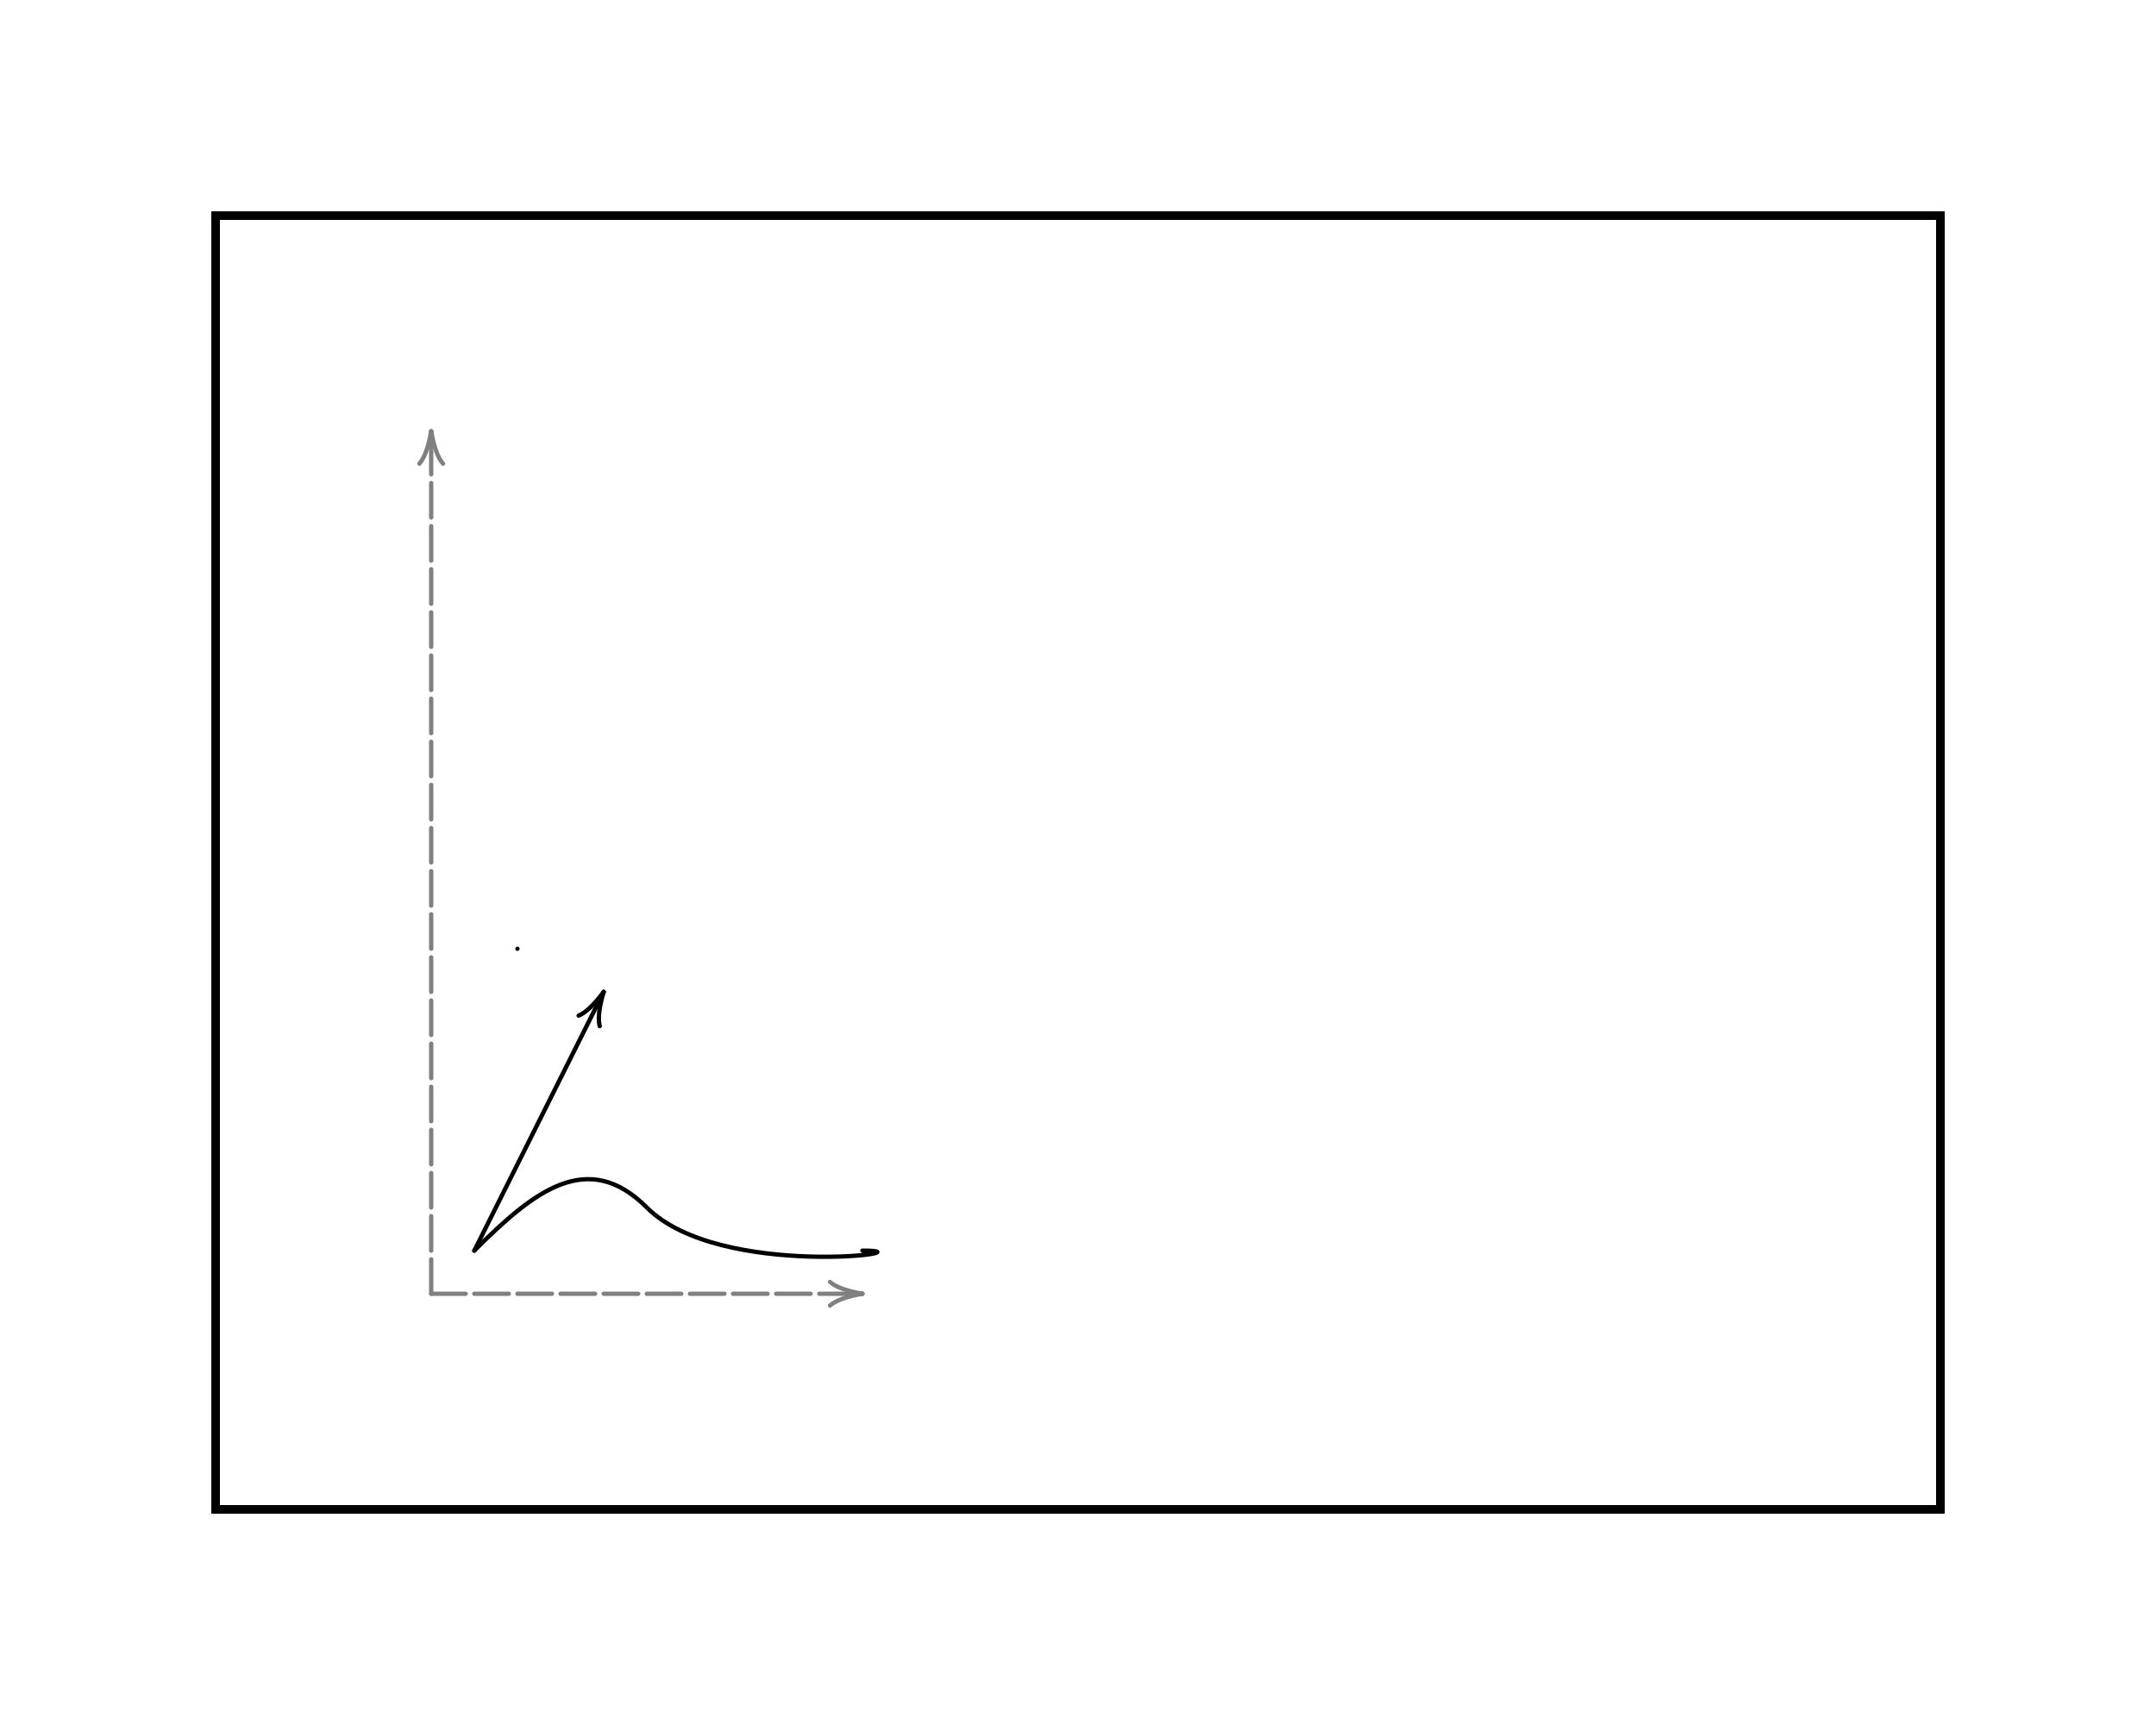
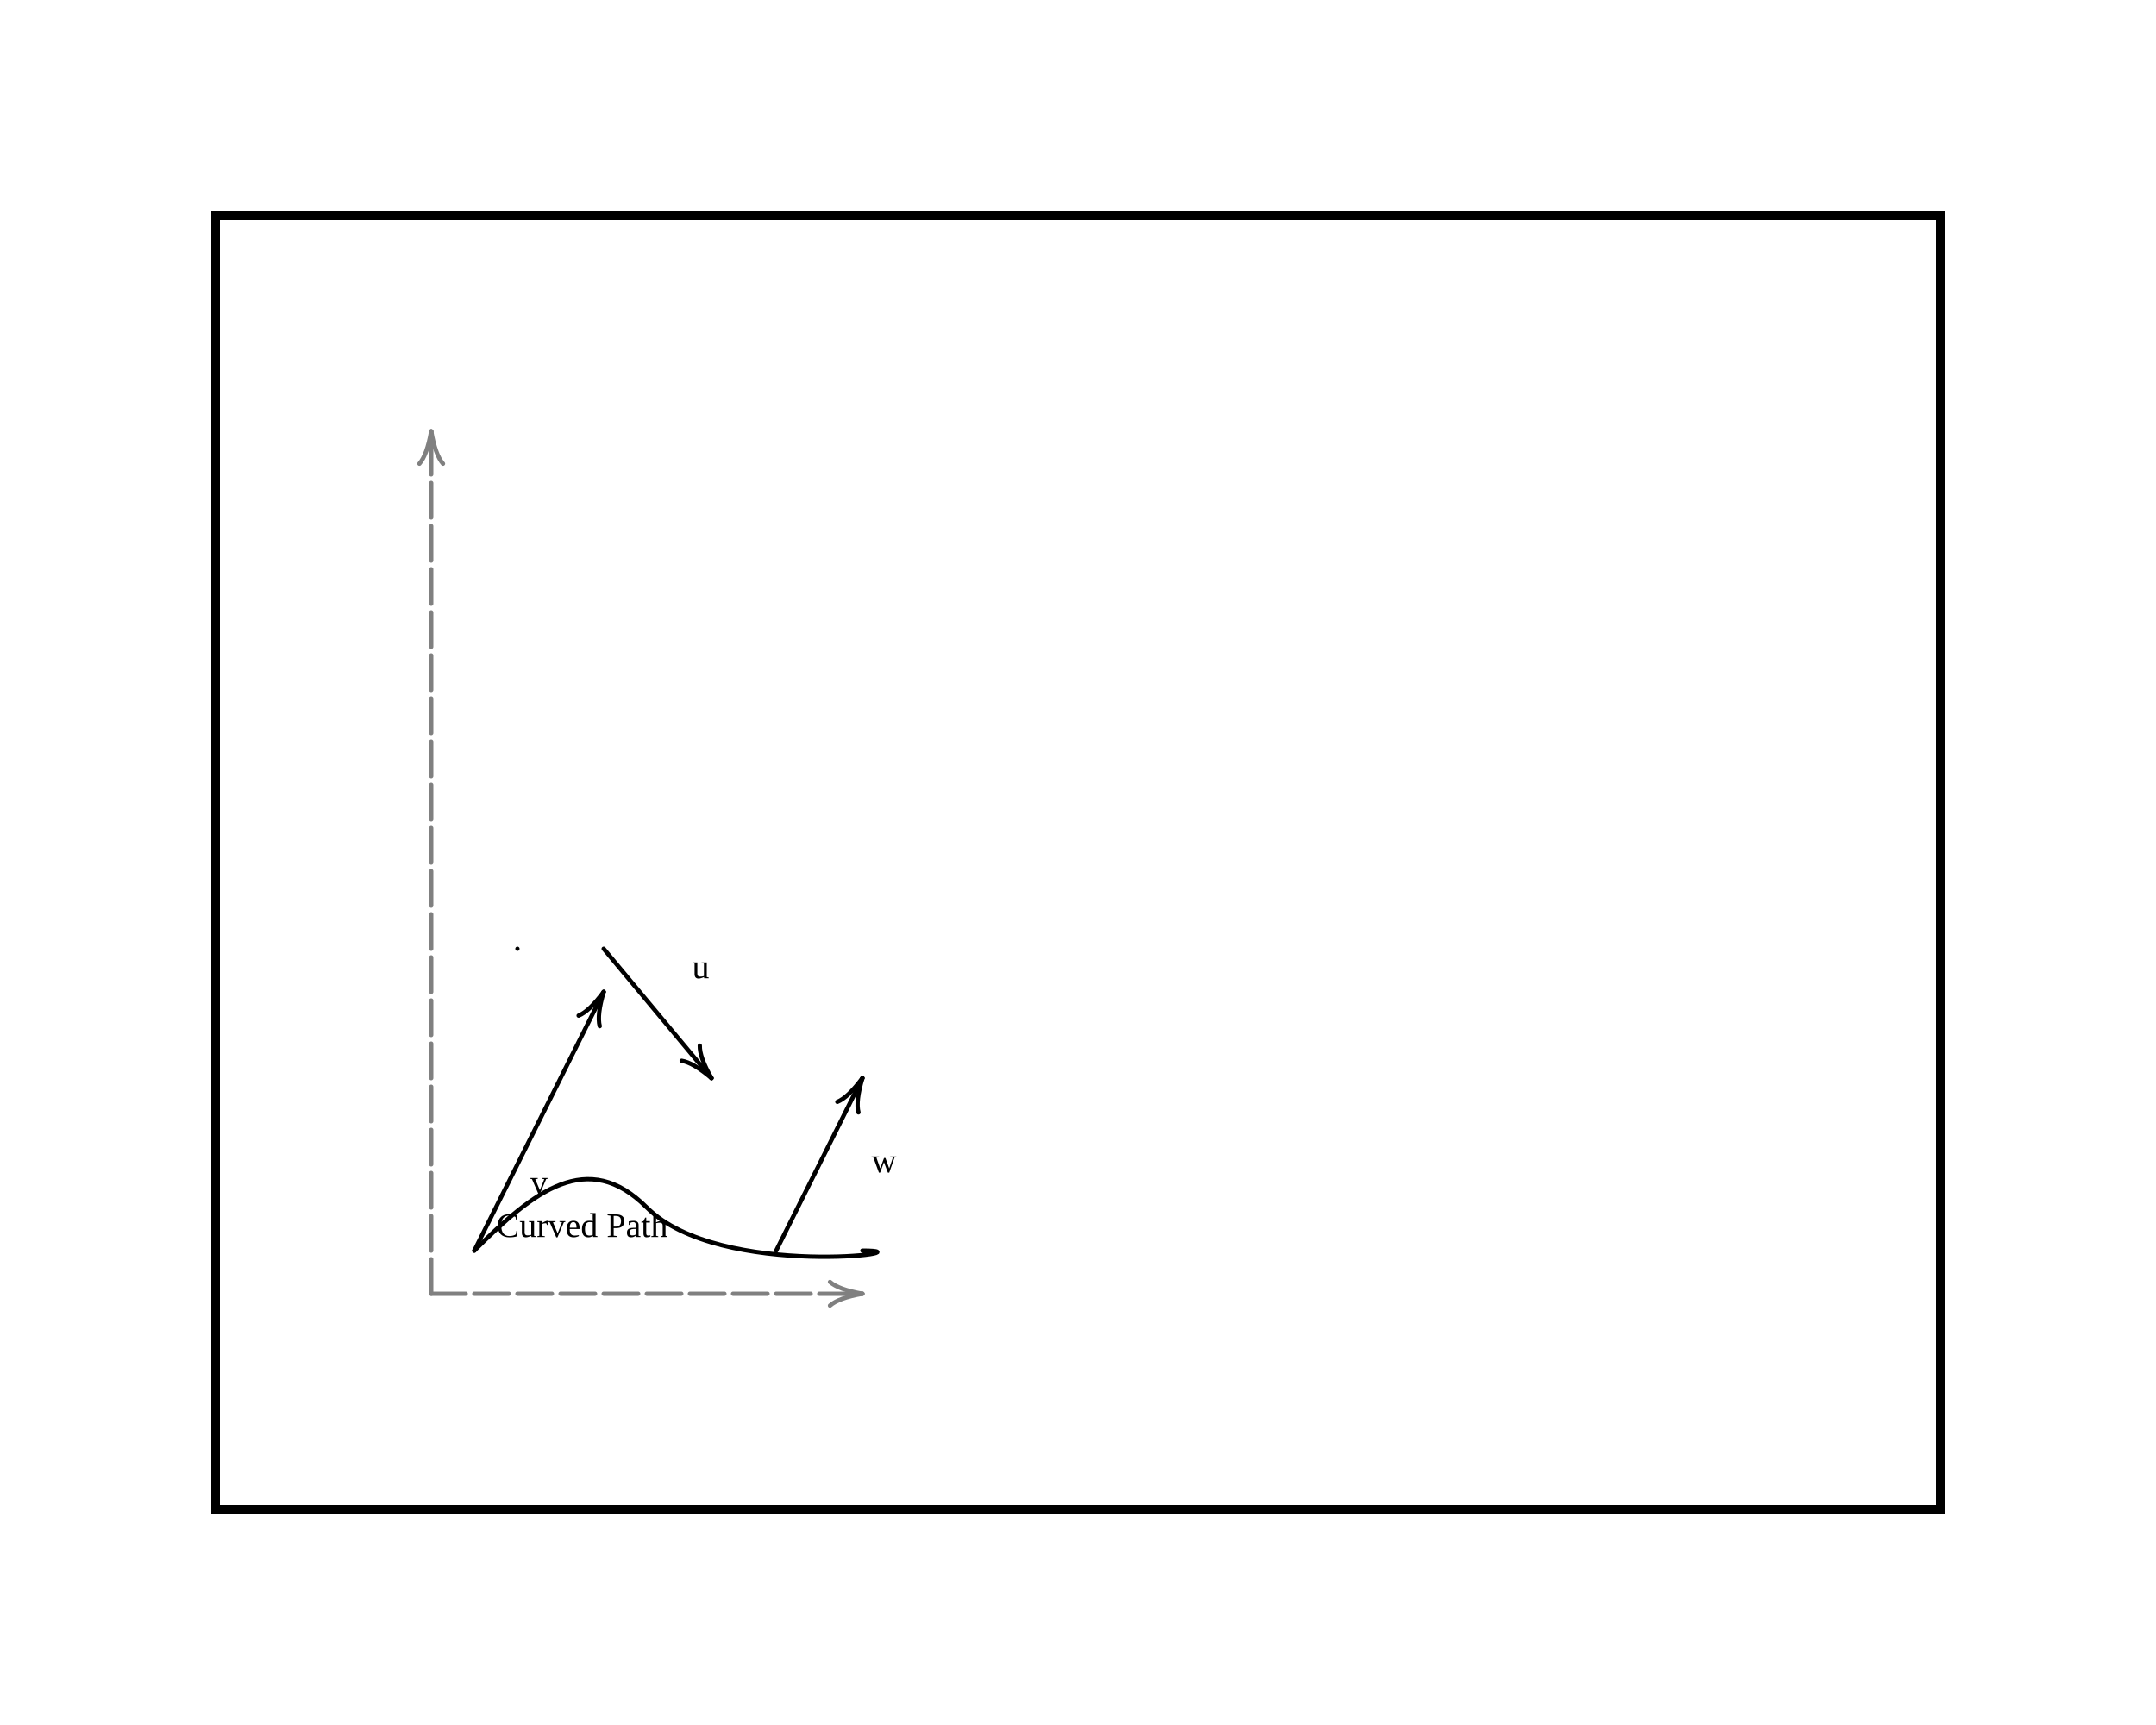
<svg xmlns="http://www.w3.org/2000/svg" width="500" height="400">
  <rect width="500" height="400" fill="white" />
  <g transform="translate(50,50)">
    <rect width="400" height="300" fill="none" stroke="black" stroke-width="2" />
    <line x1="50" y1="250" x2="150" y2="250" stroke="gray" stroke-width="1" stroke-dasharray="8,2" stroke-linecap="round" />
    <line x1="150" y1="250" x2="148.0" y2="250.0" stroke="gray" stroke-width="1" />
    <path d="M 150 250 Q 144.485 249.028 142.482 247.264" stroke="gray" stroke-width="1" stroke-linecap="round" fill="none" />
    <path d="M 150 250 Q 144.485 250.972 142.482 252.736" stroke="gray" stroke-width="1" stroke-linecap="round" fill="none" />
    <line x1="50" y1="250" x2="50" y2="50" stroke="gray" stroke-width="1" stroke-dasharray="8,2" stroke-linecap="round" />
    <line x1="50" y1="50" x2="50.0" y2="52.0" stroke="gray" stroke-width="1" />
    <path d="M 50 50 Q 49.028 55.515 47.264 57.518" stroke="gray" stroke-width="1" stroke-linecap="round" fill="none" />
    <path d="M 50 50 Q 50.972 55.515 52.736 57.518" stroke="gray" stroke-width="1" stroke-linecap="round" fill="none" />
    <circle cx="70" cy="170" r="0.5" fill="black" />
    <line x1="60" y1="240" x2="90" y2="180" stroke="black" stroke-width="1" stroke-dasharray="none" stroke-linecap="round" />
    <path d="M 90 180 Q 86.664 184.498 84.191 185.5" stroke="black" stroke-width="1" stroke-linecap="round" fill="none" />
    <path d="M 90 180 Q 88.403 185.368 89.085 187.948" stroke="black" stroke-width="1" stroke-linecap="round" fill="none" />
+     <text x="75.0" y="225.0" text-anchor="middle" dominant-baseline="middle" font-family="Times New Roman, Georgia, serif" font-size="8" fill="black">v</text>
+     <line x1="130" y1="240" x2="150" y2="200" stroke="black" stroke-width="1" stroke-dasharray="none" stroke-linecap="round" />
+     <path d="M 150 200 Q 146.664 204.498 144.191 205.5" stroke="black" stroke-width="1" stroke-linecap="round" fill="none" />
+     <path d="M 150 200 Q 148.403 205.368 149.085 207.948" stroke="black" stroke-width="1" stroke-linecap="round" fill="none" />
+     <text x="155.0" y="220.0" text-anchor="middle" dominant-baseline="middle" font-family="Times New Roman, Georgia, serif" font-size="8" fill="black">w</text>
+     <line x1="90" y1="170" x2="115" y2="200" stroke="black" stroke-width="1" stroke-dasharray="none" stroke-linecap="round" />
+     <path d="M 115 200 Q 112.216 195.141 112.289 192.473" stroke="black" stroke-width="1" stroke-linecap="round" fill="none" />
+     <path d="M 115 200 Q 110.722 196.386 108.085 195.977" stroke="black" stroke-width="1" stroke-linecap="round" fill="none" />
+     <text x="112.5" y="175.0" text-anchor="middle" dominant-baseline="middle" font-family="Times New Roman, Georgia, serif" font-size="8" fill="black">u</text>
    <path d="M 60 240 C 73.744 226.256 86.256 216.256 100 230 C 116.997 246.997 166.997 240.0 150 240" stroke="black" stroke-width="1" stroke-dasharray="none" stroke-linecap="round" fill="none" />
+     <text x="85.0" y="235.0" text-anchor="middle" dominant-baseline="middle" font-family="Times New Roman, Georgia, serif" font-size="8" fill="black">Curved Path</text>
  </g>
</svg>
